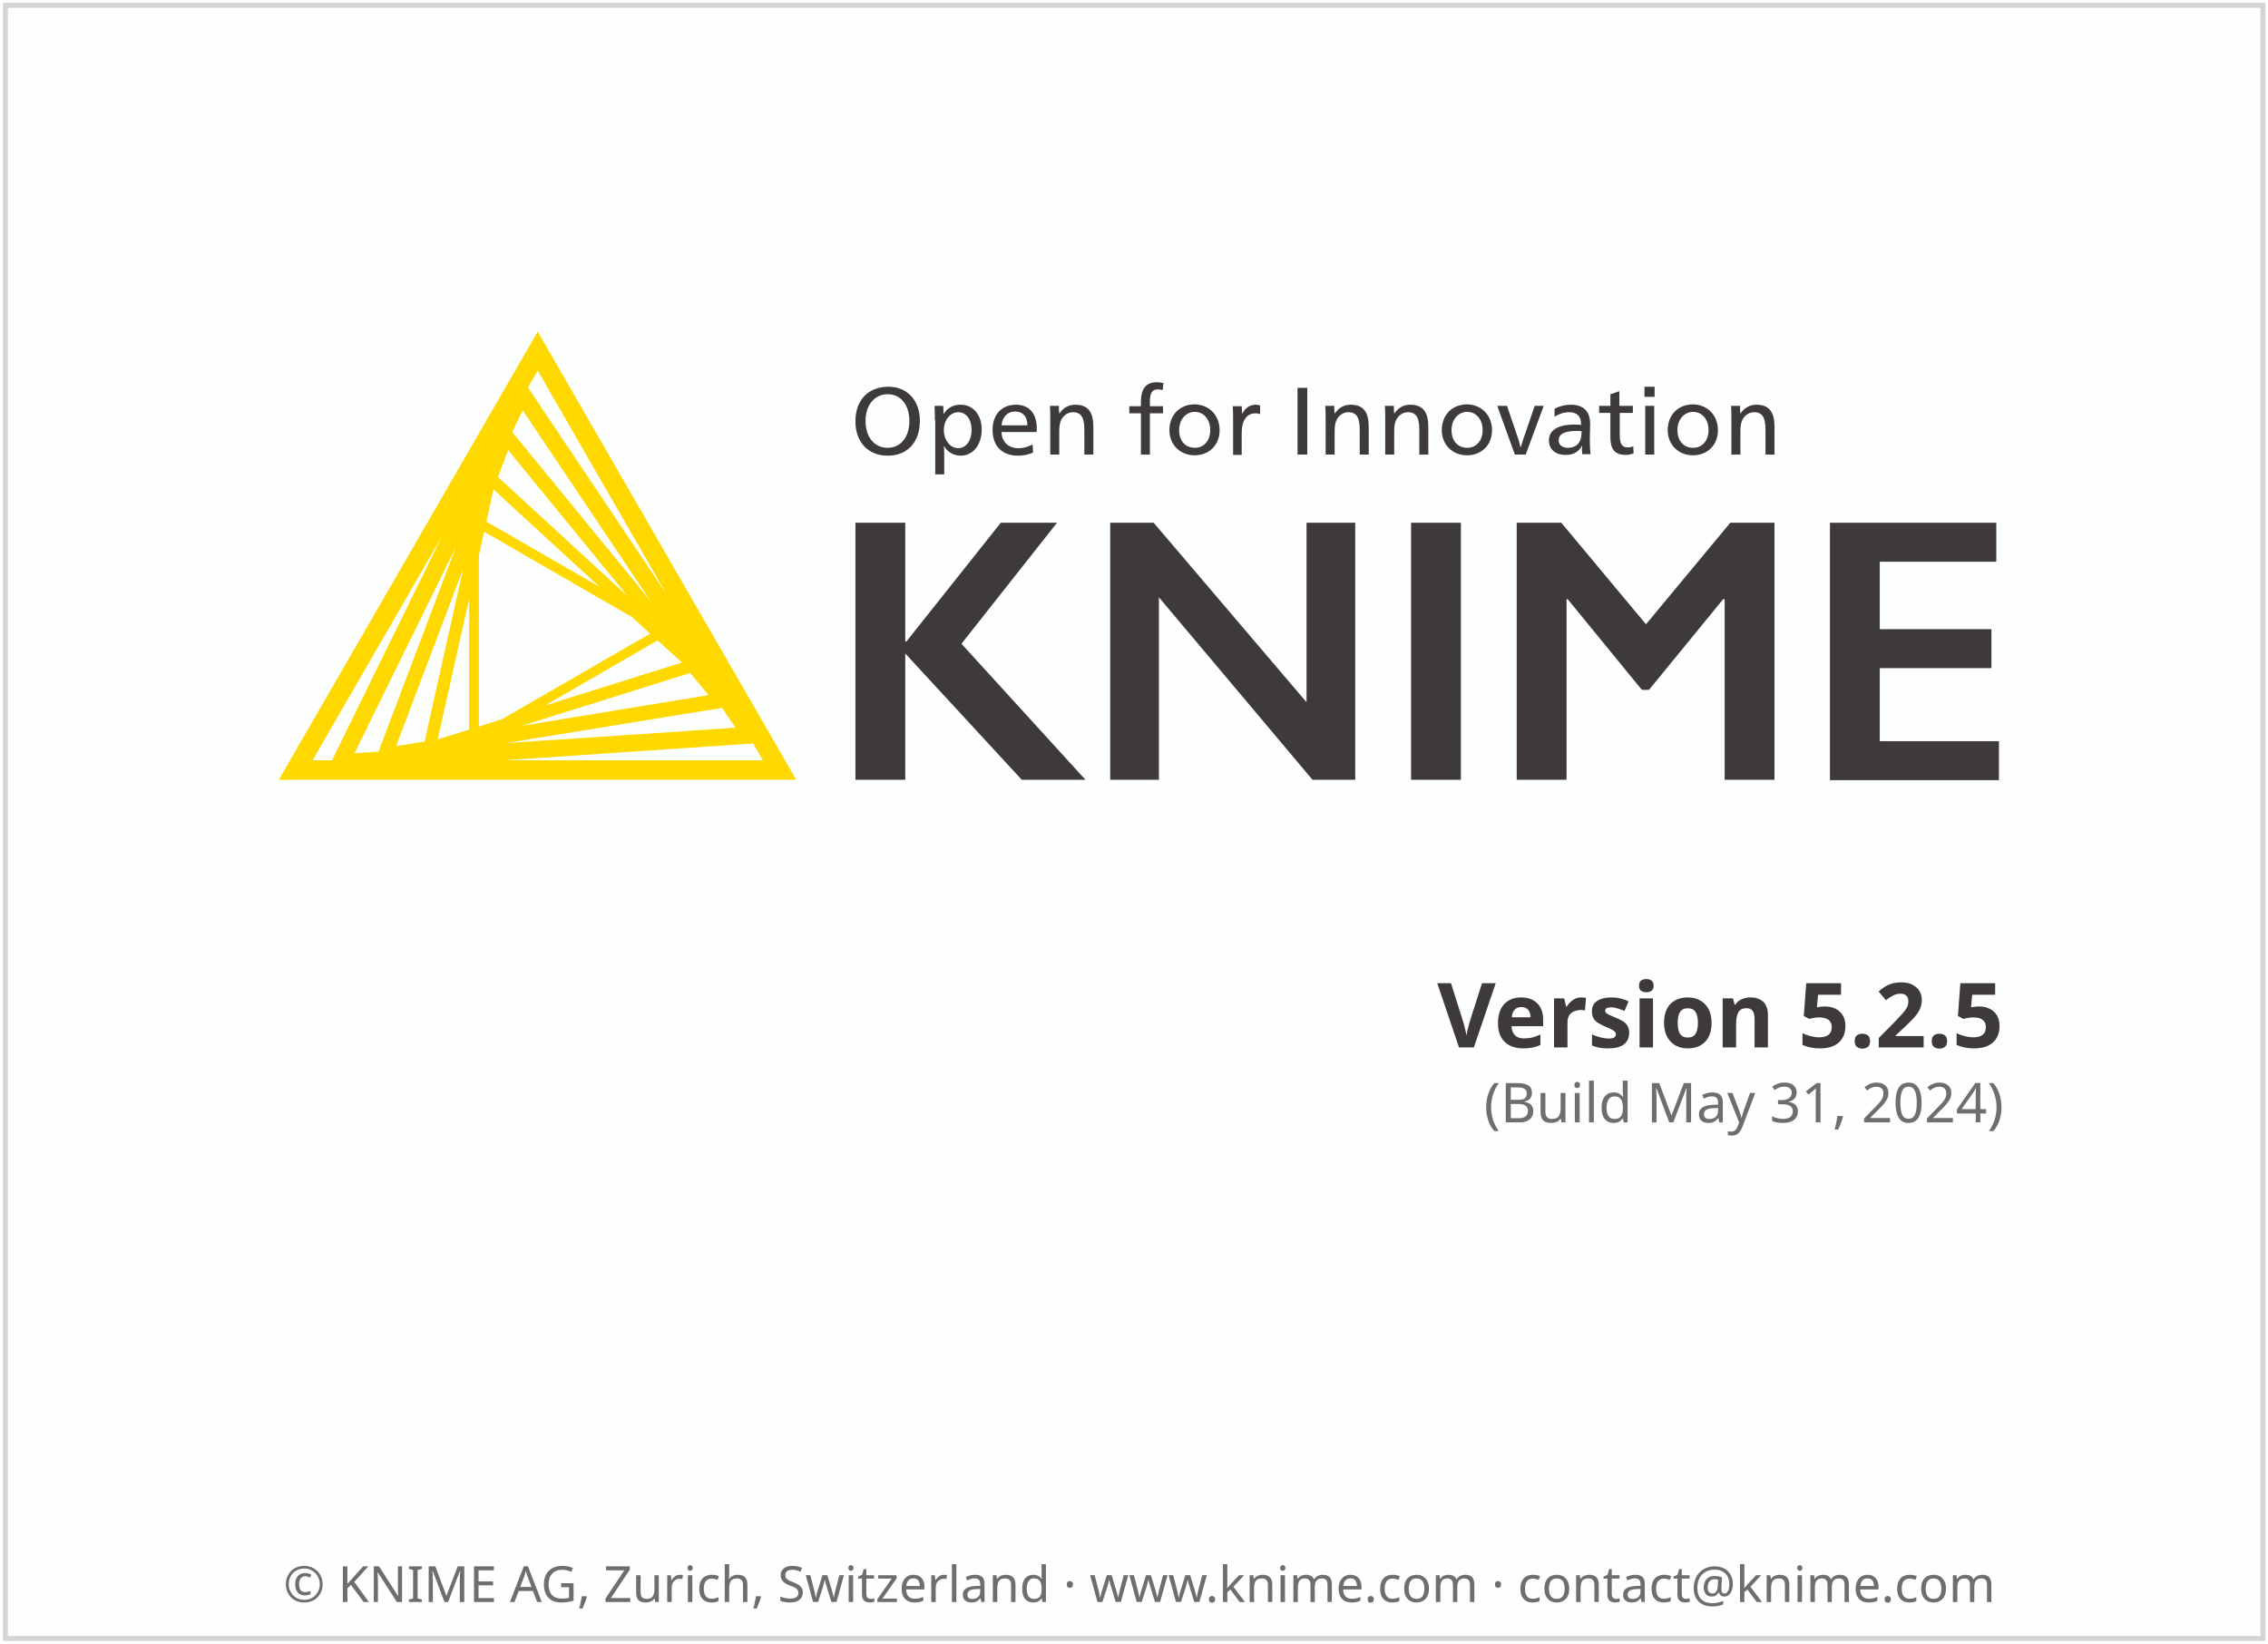
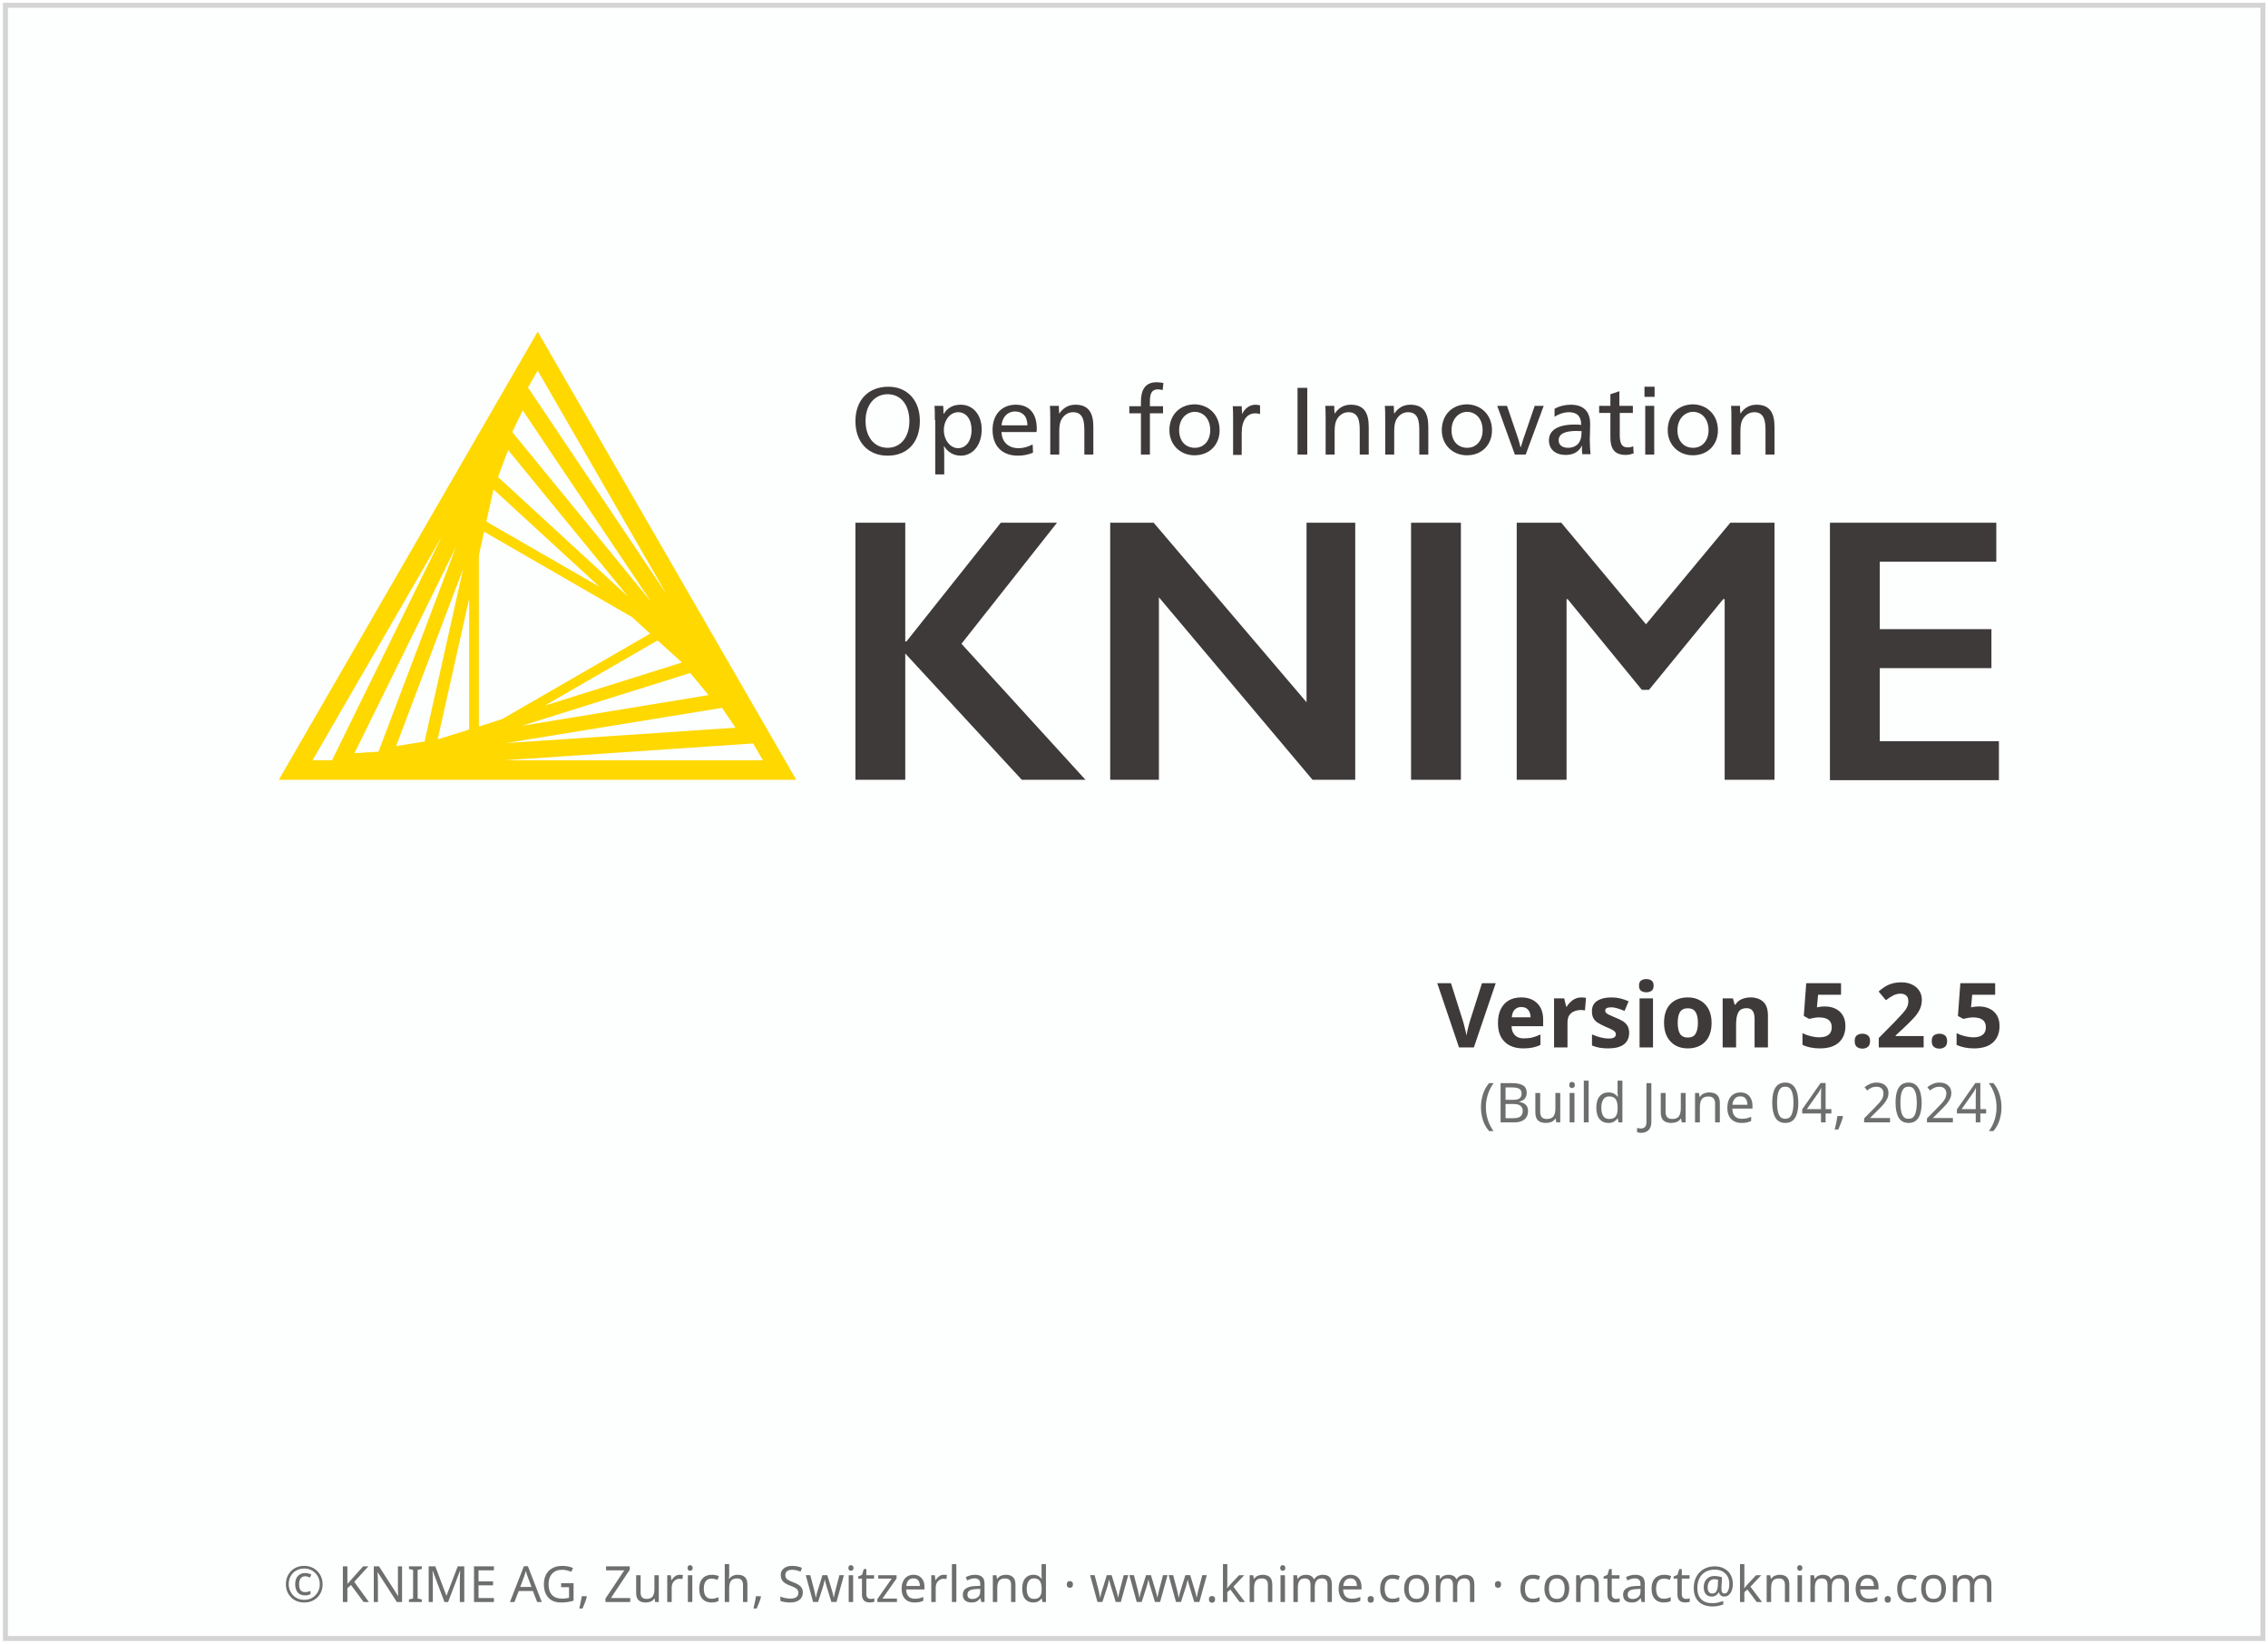
<svg xmlns="http://www.w3.org/2000/svg" height="329" width="454">
  <g transform="translate(1.086609,119.656)">
    <rect height="326.9" style="fill:#FDFEFE;stroke:#D5D4D4;stroke-width:1" width="451.9" x="0" y="-118.6" />
    <text style="text-align:center; font-size:10px;fill:#6E6E6E;font-family:sans-serif;" text-anchor="middle" width="454" x="227" y="201">© KNIME AG, Zurich, Switzerland · www.knime.com · contact@knime.com</text>
    <text id="KNIME-Version" style="font-size:18px;text-align:end;text-anchor:end;fill:#3E3A39;font-family:sans-serif;font-weight:bold" x="400" y="90">
      <tspan style="text-align:end;text-anchor:end">Version 5.2.5</tspan>
    </text>
    <text id="KNIME-Builddate" style="font-size:11px;text-align:end;text-anchor:end;fill:#6E6E6E;font-family:sans-serif" x="400" y="105">
-       <tspan style="text-align:end;text-anchor:end">(Build May 31, 2024)</tspan>
+       <tspan style="text-align:end;text-anchor:end">(Build June 04, 2024)</tspan>
    </text>
    <g transform="matrix(0.75,0,0,0.75,38,-70)">
      <path class="yellow" d="m 91.4,22.3 -69.1,119.6 138.1,0 -69,-119.6 z m -15.7,105.4 0,-45.7 1.4,-6.3 39.5,22.8 4.8,4.4 -39.5,22.8 -6.2,2 z m 2,-54.7 1.9,-8.6 28.3,26 L 77.7,73 Z m -4.6,55.5 -8.4,2.6 8.4,-37.5 0,34.9 z m 50.3,-23.8 6.5,5.9 -36.6,11.5 30.1,-17.4 z M 80.8,61.1 83.5,53.9 115.5,93 80.8,61.1 Z m -19.6,70.6 -7.6,1.2 17.9,-47.3 -10.3,46.1 z m 70.9,-18.3 4.9,5.9 -49.9,8.2 45,-14.1 z m -47.5,-64.3 2.8,-5.8 34.2,51 -37,-45.2 z m -35.7,85.3 -6.4,0.4 27.1,-55.1 -20.7,54.7 z m 91.7,-11.7 3.6,5.3 -61.3,4.1 57.7,-9.4 z m -14.8,-30.3 -37,-55.2 2.6,-4.5 34.4,59.7 z M 65.8,77 36.5,136.7 31.3,136.7 65.8,77 Z m 16.7,59.7 66.4,-4.5 2.6,4.5 -69,0 z" />
      <g class="masala">
        <g>
          <path d="m 193.4,46.1 c 0,5.7 -3.3,9.3 -8.6,9.3 -5.2,0 -8.6,-3.6 -8.6,-9.2 0,-5.7 3.5,-9.2 8.8,-9.2 5,0 8.4,3.6 8.4,9.1 z m -14.5,0 c 0,4.3 2.3,7.2 5.9,7.2 3.5,0 5.8,-2.9 5.8,-7.1 0,-4.4 -2.3,-7.2 -5.8,-7.2 -3.5,0 -5.9,2.9 -5.9,7.1 z" />
          <path d="m 197.4,45.9 c 0,-1.4 0,-2.8 -0.1,-3.8 l 2.3,0 c 0.1,0.5 0.1,1.4 0.1,2.1 l 0.1,0 c 1,-1.6 2.5,-2.4 4.5,-2.4 3.3,0 5.6,2.7 5.6,6.6 0,4.1 -2.3,7 -5.6,7 -2,0 -3.6,-1.1 -4.4,-2.5 l -0.1,0 c 0.1,0.5 0.1,2.4 0.1,3.2 l 0,4.3 -2.4,0 0,-14.5 z m 2.4,2.7 c 0,2.6 1.7,4.8 3.8,4.8 2.2,0 3.6,-2.1 3.6,-4.8 0,-2.9 -1.4,-4.8 -3.6,-4.8 -2.1,0 -3.8,2.1 -3.8,4.8 z" />
          <path d="m 215.2,49.2 c 0.1,2.6 1.9,4.2 4.5,4.2 1.5,0 2.6,-0.4 3.8,-1 l 0.1,2.2 c -1.2,0.5 -2.5,0.8 -4,0.8 -4.3,0 -6.8,-2.6 -6.8,-6.9 0,-4.1 2.5,-6.7 6.2,-6.7 3.4,0 5.6,2.1 5.6,6.4 0,0.3 0,0.7 -0.1,0.9 l -9.3,0 z m 6.9,-1.9 c 0,-2.5 -1.4,-3.7 -3.3,-3.7 -1.9,0 -3.4,1.4 -3.6,3.7 l 6.9,0 z" />
          <path d="m 230.6,44.2 c 1,-1.5 2.4,-2.4 4.3,-2.4 3.7,0 4.8,2.4 4.8,5.9 l 0,7.4 -2.4,0 0,-6.4 c 0,-2.5 -0.3,-4.9 -3,-4.9 -1.3,0 -2.4,0.7 -3.1,1.9 -0.4,0.7 -0.6,1.7 -0.6,3.2 l 0,6.2 -2.4,0 0,-9.2 c 0,-1.4 0,-2.8 -0.1,-3.8 l 2.4,0 c 0,0.5 0,1.4 0.1,2.1 l 0,0 z" />
          <path d="m 258.2,37.9 c -0.4,-0.1 -0.9,-0.2 -1.2,-0.2 -1.6,0 -2.2,0.9 -2.2,3.2 l 0,1.3 3.5,0 0,1.9 -3.5,0 0,11 -2.4,0 0,-11 -3.1,0 0,-1.9 3.1,0 0,-1.2 c 0,-3.1 1.1,-5.2 4.2,-5.2 0.6,0 1.1,0.1 1.8,0.2 l -0.2,1.9 z" />
          <path d="m 273.4,48.6 c 0,4 -2.8,6.7 -6.7,6.7 -3.8,0 -6.7,-2.8 -6.7,-6.7 0,-4.1 2.8,-6.9 6.8,-6.9 3.8,0.1 6.6,2.9 6.6,6.9 z m -10.8,0 c 0,2.9 1.7,4.7 4.2,4.7 2.4,0 4.1,-1.9 4.1,-4.7 0,-2.9 -1.7,-4.9 -4.2,-4.9 -2.4,0.1 -4.1,2.1 -4.1,4.9 z" />
          <path d="m 279.4,44.3 c 0.7,-1.5 2,-2.5 3.6,-2.5 0.5,0 0.9,0.1 1.2,0.2 l 0,2.3 c -0.3,-0.1 -0.7,-0.2 -1.3,-0.2 -2.2,0 -3.6,1.9 -3.6,5.2 l 0,5.9 -2.3,0 0,-9.2 c 0,-1.4 0,-2.8 -0.1,-3.8 l 2.4,0 c 0,0.5 0.1,1.4 0.1,2.1 l 0,0 z" />
          <path d="m 296.8,55.1 -2.6,0 0,-17.8 2.6,0 0,17.8 z" />
          <path d="m 304.1,44.2 c 1,-1.5 2.4,-2.4 4.3,-2.4 3.7,0 4.8,2.4 4.8,5.9 l 0,7.4 -2.4,0 0,-6.4 c 0,-2.5 -0.3,-4.9 -3,-4.9 -1.3,0 -2.4,0.7 -3.1,1.9 -0.4,0.7 -0.6,1.7 -0.6,3.2 l 0,6.2 -2.4,0 0,-9.2 c 0,-1.4 0,-2.8 -0.1,-3.8 l 2.4,0 c 0,0.5 0,1.4 0.1,2.1 l 0,0 z" />
          <path d="m 320,44.2 c 1,-1.5 2.4,-2.4 4.3,-2.4 3.7,0 4.8,2.4 4.8,5.9 l 0,7.4 -2.4,0 0,-6.4 c 0,-2.5 -0.3,-4.9 -3,-4.9 -1.3,0 -2.4,0.7 -3.1,1.9 -0.4,0.7 -0.6,1.7 -0.6,3.2 l 0,6.2 -2.4,0 0,-9.2 c 0,-1.4 0,-2.8 -0.1,-3.8 l 2.4,0 c 0,0.5 0,1.4 0.1,2.1 l 0,0 z" />
          <path d="m 346.1,48.6 c 0,4 -2.8,6.7 -6.7,6.7 -3.8,0 -6.7,-2.8 -6.7,-6.7 0,-4.1 2.8,-6.9 6.8,-6.9 3.8,0.1 6.6,2.9 6.6,6.9 z m -10.8,0 c 0,2.9 1.7,4.7 4.2,4.7 2.4,0 4.1,-1.9 4.1,-4.7 0,-2.9 -1.7,-4.9 -4.2,-4.9 -2.4,0.1 -4.1,2.1 -4.1,4.9 z" />
          <path d="m 352.8,50 c 0.3,0.8 0.7,2.2 0.9,3.1 l 0.1,0 c 0.3,-0.9 0.7,-2.4 1,-3.1 l 2.7,-7.9 2.4,0 -4.8,13 -2.9,0 -4.7,-13 2.6,0 2.7,7.9 z" />
          <path d="m 362.8,42.9 c 1.2,-0.7 2.8,-1.1 4.3,-1.1 3.8,0 5.2,2.2 5.2,5.1 0,1.7 -0.1,3.7 -0.1,4.2 0,1.4 0.1,3 0.2,3.9 l -2.2,0 c 0,-0.2 -0.1,-0.7 -0.1,-1.1 0,-0.3 0,-0.8 0.1,-1.1 l -0.1,0 c -0.9,1.6 -2.3,2.4 -4.3,2.4 -2.8,0 -4.5,-1.5 -4.5,-3.9 0,-2.7 2.4,-4.2 6.8,-4.2 0.5,0 1.3,0 1.8,0.1 l 0,-0.1 c 0,-2.2 -1.1,-3.3 -3.3,-3.3 -1.3,0 -2.7,0.5 -3.8,1.2 l 0,-2.1 z m 5.9,5.9 c -3.2,0 -4.8,0.8 -4.8,2.5 0,1.3 1,2 2.5,2 1.5,0 2.7,-0.7 3.2,-1.9 0.3,-0.6 0.4,-1.4 0.4,-2.6 -0.2,0.1 -0.7,0 -1.3,0 z" />
          <path d="m 380.2,42.1 3.5,0 0,1.9 -3.5,0 0,5.7 c 0,2.1 0.3,3.5 2.2,3.5 0.5,0 0.9,-0.1 1.4,-0.3 l 0.1,1.9 c -0.6,0.2 -1.3,0.4 -2.1,0.4 -3.3,0 -4.1,-2 -4.1,-4.8 l 0,-6.4 -3,0 0,-1.9 3,0 0,-3.1 2.4,-0.8 0,3.9 z" />
          <path d="m 389.5,39.7 -2.7,0 0,-2.7 2.7,0 0,2.7 z m -0.1,15.4 -2.4,0 0,-13 2.4,0 0,13 z" />
          <path d="m 406.4,48.6 c 0,4 -2.8,6.7 -6.7,6.7 -3.8,0 -6.7,-2.8 -6.7,-6.7 0,-4.1 2.8,-6.9 6.8,-6.9 3.8,0.1 6.6,2.9 6.6,6.9 z m -10.8,0 c 0,2.9 1.7,4.7 4.2,4.7 2.4,0 4.1,-1.9 4.1,-4.7 0,-2.9 -1.7,-4.9 -4.2,-4.9 -2.4,0.1 -4.1,2.1 -4.1,4.9 z" />
          <path d="m 412.4,44.2 c 1,-1.5 2.4,-2.4 4.3,-2.4 3.7,0 4.8,2.4 4.8,5.9 l 0,7.4 -2.4,0 0,-6.4 c 0,-2.5 -0.3,-4.9 -3,-4.9 -1.3,0 -2.4,0.7 -3.1,1.9 -0.4,0.7 -0.6,1.7 -0.6,3.2 l 0,6.2 -2.4,0 0,-9.2 c 0,-1.4 0,-2.8 -0.1,-3.8 l 2.4,0 c 0,0.5 0,1.4 0.1,2.1 l 0,0 z" />
        </g>
        <g>
          <path d="m 189.5,73.3 0,31.7 0.3,0 25.2,-31.7 15,0 -25.5,32.3 33.1,36.3 -17,0 -31.1,-33.7 0,33.7 -13.3,0 0,-68.6 13.3,0 z" />
          <path d="m 255.8,73.3 40.8,47.9 0,-47.9 13,0 0,68.6 -11.4,0 -41,-48.7 0,48.7 -13,0 0,-68.6 11.6,0 z" />
          <path d="m 337.8,73.3 0,68.6 -13.3,0 0,-68.6 13.3,0 z" />
          <path d="m 364.6,73.3 22.6,27.1 22.5,-27.1 11.8,0 0,68.6 -13.3,0 0,-48.2 -0.4,0 -19.8,24.2 -1.9,0 -19.8,-24.2 -0.3,0 0,48.2 -13.3,0 0,-68.6 11.9,0 z" />
          <path d="m 480.7,73.3 0,10.4 -31.1,0 0,18 29.8,0 0,10.4 -29.8,0 0,19.5 31.8,0 0,10.4 -45.1,0 0,-68.7 44.4,0 z" />
        </g>
      </g>
    </g>
  </g>
  <style type="text/css">
	.yellow {
		fill:#FFD800;
	}
	.masala {
		fill:#3E3A39;
	}
</style>
</svg>
